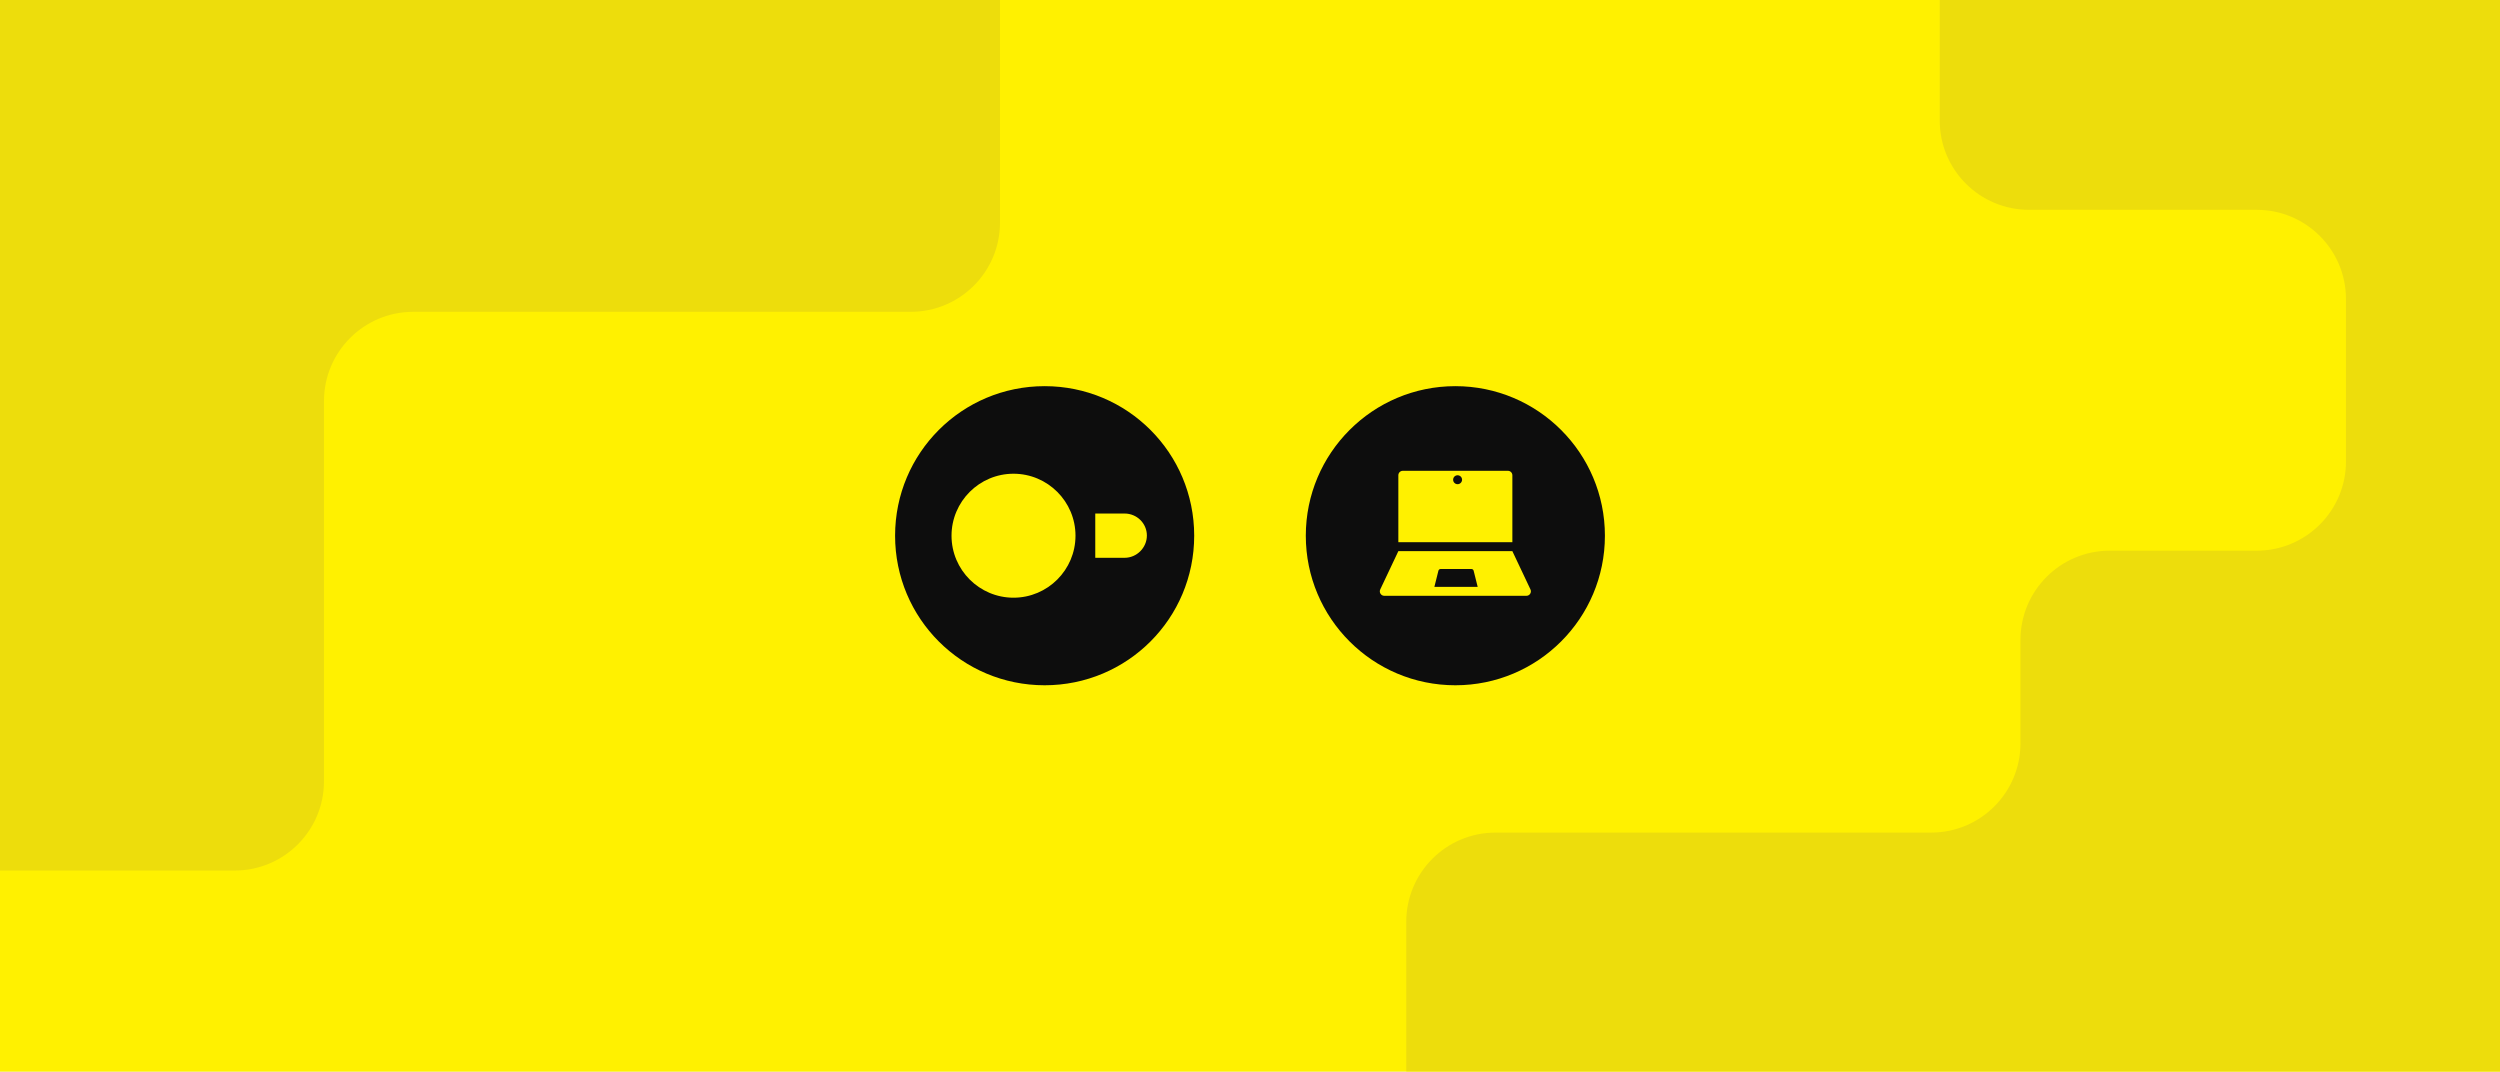
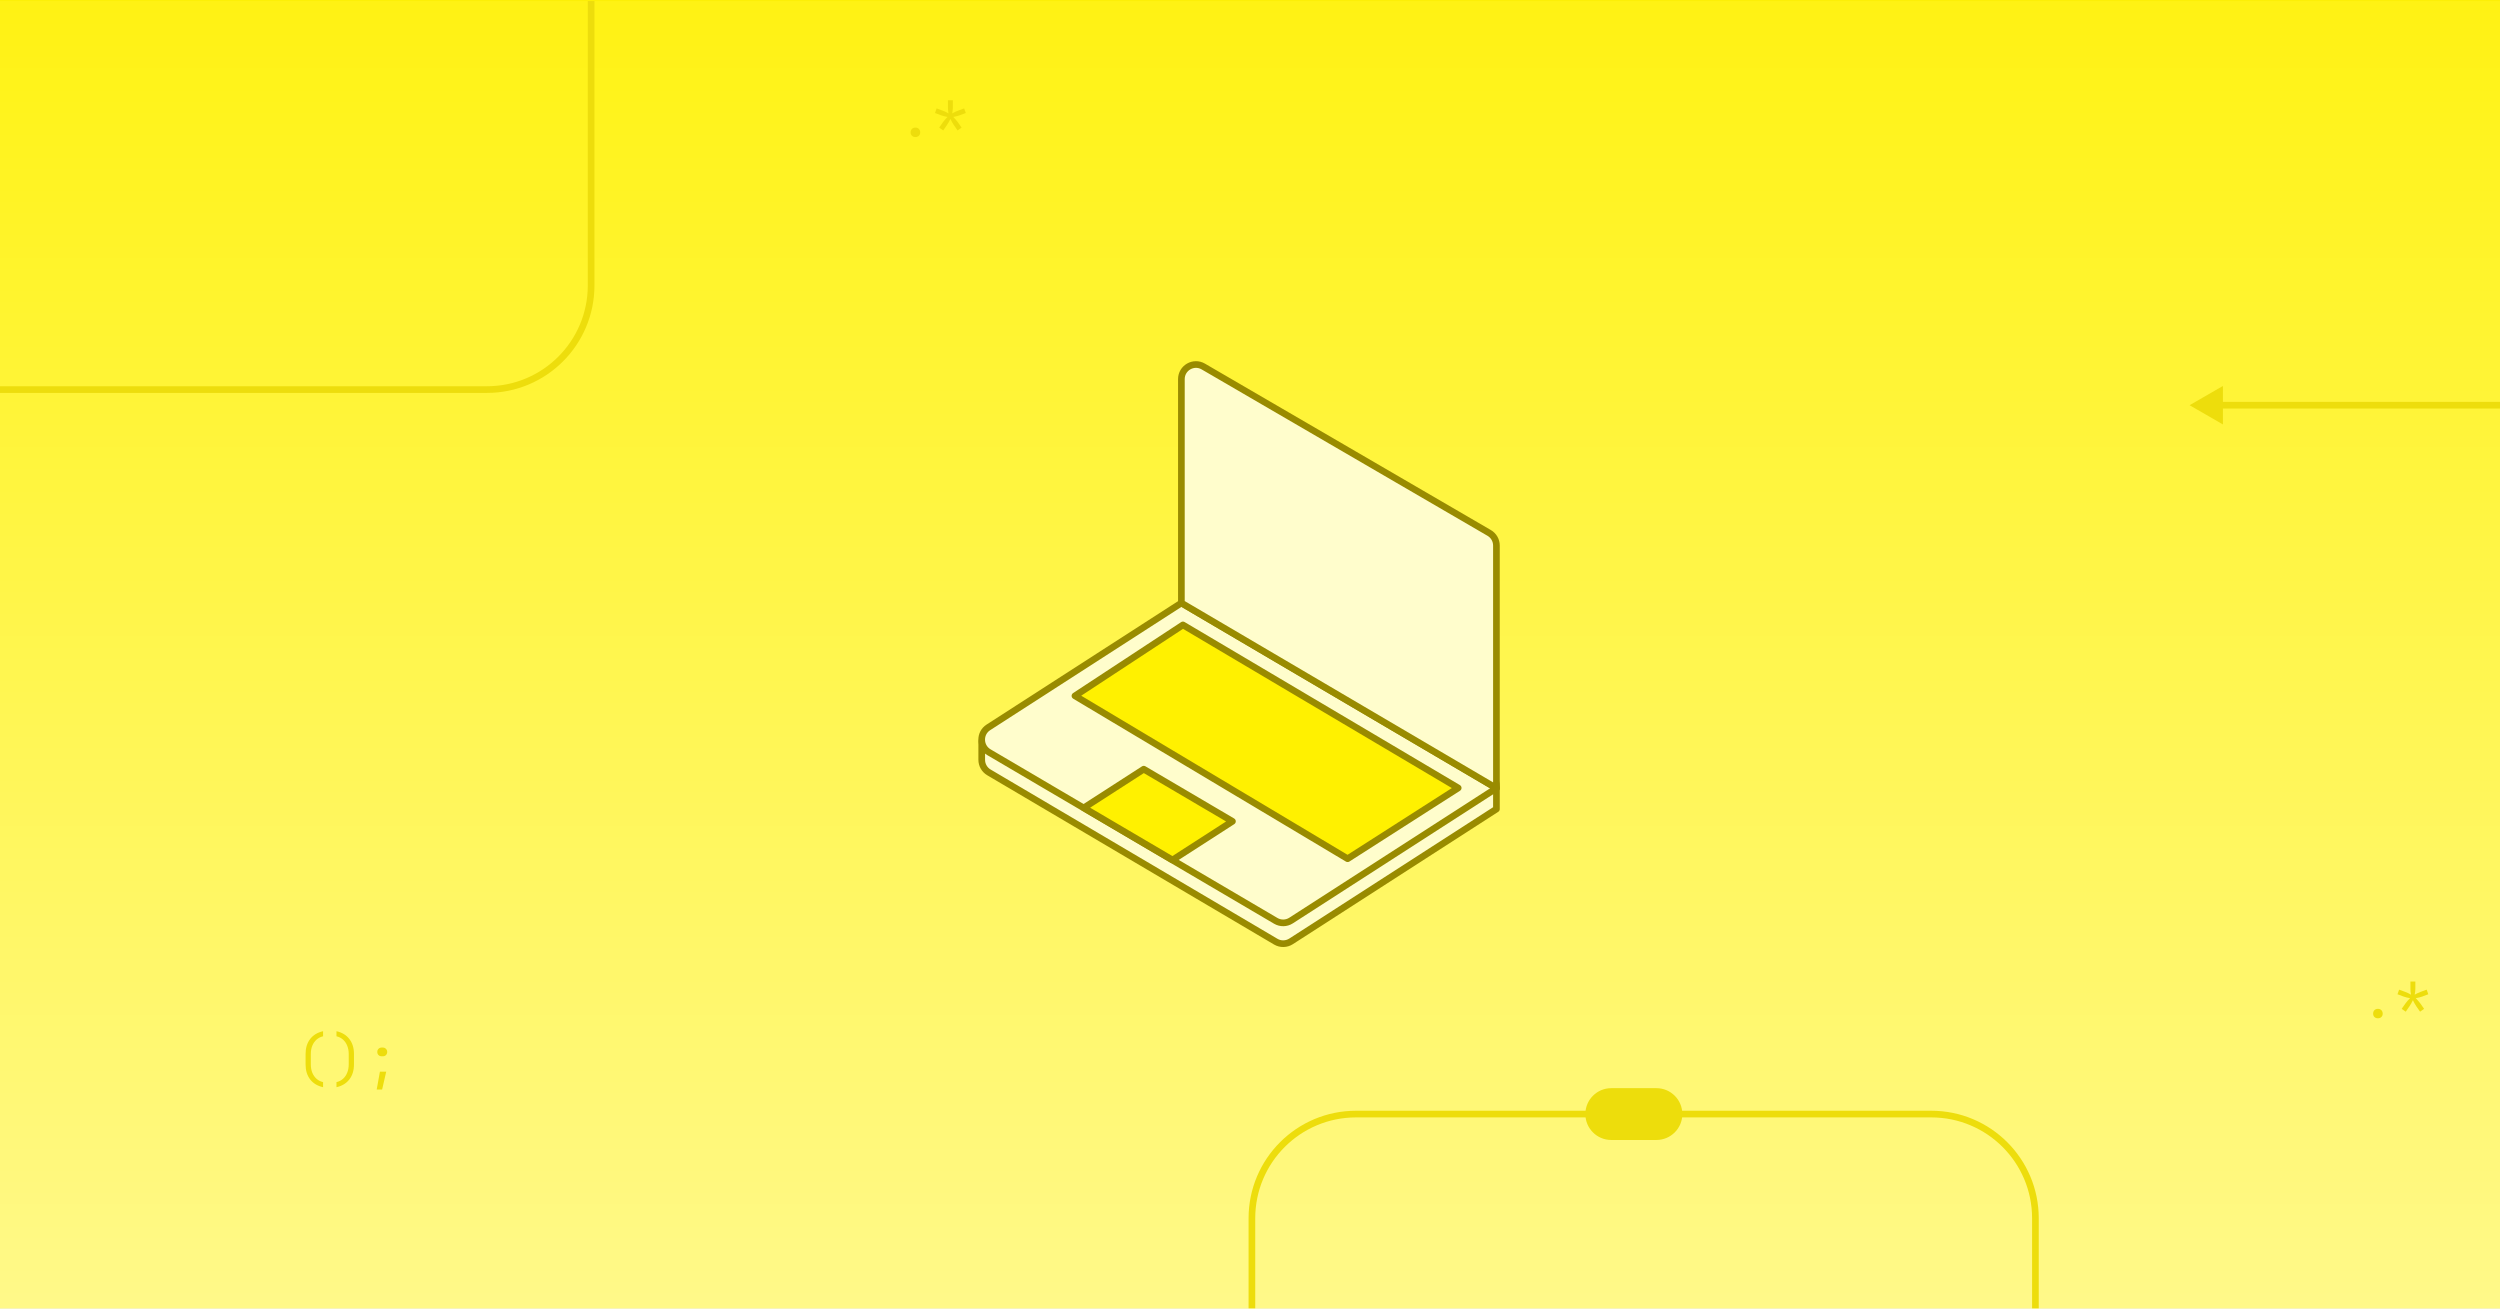
- <svg xmlns="http://www.w3.org/2000/svg" width="560" height="240" fill="none" viewBox="0 0 560 240">
-   <g clip-path="url(#clip0_6570_22168)">
-     <rect width="560" height="240" fill="#FFF100" />
-     <g clip-path="url(#clip1_6570_22168)">
-       <rect width="560" height="240" fill="#FFF100" />
-       <path fill="#EDDD0C" d="M224 49.847L224 -1C224 -12.046 215.046 -21 204 -21L-26 -21C-37.046 -21 -46 -12.046 -46 -1L-46 175C-46 186.046 -37.046 195 -26 195L52.571 195C63.617 195 72.571 186.046 72.571 175L72.571 89.847C72.571 78.801 81.526 69.847 92.571 69.847L204 69.847C215.046 69.847 224 60.893 224 49.847Z" />
-       <path fill="#EDDD0C" d="M472.584 123.352L505.5 123.352C516.546 123.352 525.5 114.397 525.5 103.352L525.5 67C525.5 55.954 516.546 47 505.5 47L454.5 47C443.454 47 434.5 38.046 434.5 27L434.5 -34C434.5 -45.046 443.454 -54 454.5 -54L583 -54C594.046 -54 603 -45.046 603 -34L603 241.5C603 252.546 594.046 261.5 583 261.5L335 261.5C323.954 261.5 315 252.546 315 241.5L315 206.5C315 195.454 323.954 186.5 335 186.5L432.584 186.5C443.629 186.5 452.584 177.546 452.584 166.5L452.584 143.352C452.584 132.306 461.538 123.352 472.584 123.352Z" />
+ <svg xmlns="http://www.w3.org/2000/svg" fill="none" height="628" viewBox="0 0 1200 628" width="1200">
+   <linearGradient id="a" gradientUnits="userSpaceOnUse" x1="589" x2="586.026" y1="-32.315" y2="764.571">
+     <stop offset="0" stop-color="#fdef00" />
+     <stop offset=".939" stop-color="#fffaa3" />
+   </linearGradient>
+   <linearGradient id="b" gradientUnits="userSpaceOnUse" x1="587" x2="587" y1="-103.981" y2="767.01">
+     <stop offset="0" stop-color="#fff100" />
+     <stop offset=".939" stop-color="#fffa99" />
+   </linearGradient>
+   <clipPath id="c">
+     <path d="m0 0h1200v628h-1200z" />
+   </clipPath>
+   <clipPath id="d">
+     <path d="m0 .5h1200v630h-1200z" />
+   </clipPath>
+   <g clip-path="url(#c)">
+     <path d="m0 0h1200v628h-1200z" fill="url(#a)" />
+     <g clip-path="url(#d)">
+       <path d="m0 0h1200v630h-1200z" fill="url(#b)" transform="translate(0 .5)" />
+       <path d="m600.915 643.671v-58.917c0-27.614 22.386-50 50-50h276.085c27.614 0 50 22.386 50 50v58.917" stroke="#eddd0c" stroke-linecap="round" stroke-linejoin="round" stroke-width="3.2" />
+       <path d="m283.74-31.355v168.353c0 27.614-22.385 50-49.999 50l-282.98.002" stroke="#eddd0c" stroke-linejoin="round" stroke-width="3.2" />
+       <g fill="#eddd0c">
+         <path d="m1210 196.1c.88 0 1.6-.717 1.6-1.6 0-.884-.72-1.6-1.6-1.6v1.6zm-159-1.6 16 9.238v-18.476zm159 0v-1.6h-144.6v1.6 1.6h144.6z" />
+         <path d="m155.078 521.86c-2.669-.597-4.741-1.848-6.216-3.752-1.456-1.904-2.184-4.293-2.184-7.168v-5.04c0-2.875.728-5.264 2.184-7.168 1.475-1.904 3.547-3.155 6.216-3.752v2.436c-1.195.28-2.24.812-3.136 1.596-.877.784-1.559 1.764-2.044 2.94-.467 1.157-.7 2.473-.7 3.948v5.04c0 1.456.233 2.772.7 3.948.485 1.176 1.167 2.156 2.044 2.94.896.784 1.941 1.316 3.136 1.596zm6.429 0v-2.436c1.213-.28 2.259-.812 3.136-1.596s1.549-1.764 2.016-2.94c.485-1.176.728-2.492.728-3.948v-5.04c0-1.475-.243-2.791-.728-3.948-.467-1.176-1.139-2.156-2.016-2.94s-1.923-1.316-3.136-1.596v-2.436c2.669.597 4.732 1.848 6.188 3.752 1.475 1.904 2.212 4.293 2.212 7.168v5.04c0 2.875-.737 5.264-2.212 7.168-1.456 1.904-3.519 3.155-6.188 3.752zm21.689-14.84c-.616 0-1.12-.196-1.512-.588s-.588-.896-.588-1.512c0-.597.196-1.092.588-1.484.411-.411.915-.616 1.512-.616h.56c.598 0 1.092.205 1.484.616.411.392.616.887.616 1.484 0 .616-.196 1.12-.588 1.512s-.896.588-1.512.588zm-2.38 15.96 1.54-8.568h3.024l-1.96 8.568z" />
+         <path d="m1141.4 488.78c-.69 0-1.25-.205-1.68-.616-.41-.411-.62-.943-.62-1.596 0-.691.21-1.251.62-1.68.43-.429.99-.644 1.68-.644s1.24.215 1.65.644c.43.429.65.989.65 1.68 0 .653-.22 1.185-.65 1.596-.41.411-.96.616-1.65.616zm13.35-3.164-1.94-1.372 1.82-2.604c.25-.336.57-.747.98-1.232.43-.485.83-.915 1.21-1.288-.53-.075-1.08-.187-1.65-.336-.58-.149-1.04-.289-1.38-.42l-2.99-1.12.78-2.212 3.03 1.12c.31.112.73.289 1.26.532.52.243.99.495 1.42.756-.09-.485-.16-.98-.22-1.484-.04-.523-.06-.961-.06-1.316v-3.5h2.36v3.5c0 .355-.03.793-.09 1.316-.05.504-.13.999-.22 1.484.45-.261.92-.513 1.43-.756.52-.243.95-.42 1.28-.532l3.03-1.12.78 2.212-2.99 1.12c-.34.131-.8.271-1.38.42s-1.13.261-1.65.336c.37.373.78.812 1.21 1.316.42.485.75.887.98 1.204l1.82 2.604-1.94 1.372-1.82-2.632c-.22-.317-.49-.756-.81-1.316s-.59-1.083-.81-1.568c-.22.485-.5 1.008-.81 1.568-.32.541-.59.98-.81 1.316z" />
+         <path d="m439.4 65.78c-.691 0-1.251-.205-1.68-.616-.411-.411-.616-.943-.616-1.596 0-.691.205-1.251.616-1.68.429-.429.989-.644 1.68-.644s1.241.215 1.652.644c.429.429.644.989.644 1.68 0 .653-.215 1.185-.644 1.596-.411.411-.961.616-1.652.616zm13.345-3.164-1.932-1.372 1.82-2.604c.243-.336.569-.747.98-1.232.429-.485.831-.915 1.204-1.288-.523-.075-1.073-.187-1.652-.336s-1.036-.289-1.372-.42l-2.996-1.12.784-2.212 3.024 1.12c.317.112.737.289 1.26.532s.999.495 1.428.756c-.093-.485-.168-.98-.224-1.484-.037-.523-.056-.961-.056-1.316v-3.5h2.352v3.5c0 .355-.028.793-.084 1.316-.056.504-.131.999-.224 1.484.448-.261.924-.513 1.428-.756.523-.243.952-.42 1.288-.532l3.024-1.12.784 2.212-2.996 1.12c-.336.131-.793.271-1.372.42s-1.129.261-1.652.336c.373.373.775.812 1.204 1.316.429.485.756.887.98 1.204l1.82 2.604-1.932 1.372-1.82-2.632c-.224-.317-.495-.756-.812-1.316s-.588-1.083-.812-1.568c-.224.485-.495 1.008-.812 1.568-.317.541-.588.98-.812 1.316z" />
+         <rect height="43.349" rx="10.837" stroke="#eddd0c" stroke-width="3.2" transform="matrix(0 -1 1 0 216.979 1308.163)" width="21.675" x="762.571" y="545.592" />
+       </g>
    </g>
-     <path fill="#0D0D0D" d="M234 153.5C215.467 153.5 200.5 138.533 200.5 120C200.5 101.467 215.467 86.5 234 86.5C252.533 86.5 267.5 101.467 267.5 120C267.5 138.533 252.533 153.5 234 153.5Z" />
-     <path fill="#FFF100" d="M251.912 115.03H245.34V124.948H251.912C254.637 124.948 256.901 122.684 256.901 119.959C256.901 117.214 254.637 115.03 251.912 115.03Z" />
-     <path fill="#FFF100" d="M213.141 120C213.141 127.654 219.372 133.885 227.026 133.885C234.68 133.885 240.911 127.654 240.911 120C240.911 112.346 234.68 106.115 227.026 106.115C219.372 106.115 213.141 112.346 213.141 120Z" />
-     <rect width="67" height="67" x="292.5" y="86.5" fill="#0D0D0D" rx="33.5" />
-     <path fill="#FFF100" d="M313.229 106.459C313.229 105.907 313.677 105.459 314.229 105.459H337.77C338.322 105.459 338.77 105.907 338.77 106.459V121.459H313.229V106.459Z" />
-     <path fill="#FFF100" d="M313.23 123.459H338.77L342.825 132.031C343.139 132.695 342.655 133.459 341.921 133.459H310.079C309.345 133.459 308.861 132.695 309.175 132.031L313.23 123.459Z" />
-     <circle cx="326.5" cy="107.459" r="1" fill="#0D0D0D" />
-     <path fill="#0D0D0D" d="M331 131.459H321.3L322.205 127.837C322.261 127.614 322.461 127.458 322.69 127.458H329.61C329.839 127.458 330.039 127.614 330.095 127.837L331 131.459Z" />
+     <g stroke="#998b00" stroke-linecap="round" stroke-linejoin="round" stroke-miterlimit="10" stroke-width="3.2">
+       <path d="m567.065 299.426 147.281 71.619c2.409 1.172 3.939 3.616 3.939 6.295v10.996l-98.57 63.52c-2.225 1.434-5.07 1.49-7.35.145l-137.694-81.263c-2.133-1.259-3.442-3.552-3.442-6.029v-7.819c0-2.54 1.375-4.881 3.595-6.117z" fill="#fffdcc" />
+       <path d="m567.064 289.426 151.22 88.91-98.576 63.525c-2.222 1.432-5.061 1.49-7.34.15l-137.705-80.955c-4.494-2.642-4.627-9.094-.245-11.918z" fill="#fffdcc" />
+       <path d="m567.807 299.961 132.126 78.259-53.077 33.967-130.883-78.178z" fill="#fff100" />
+       <path d="m548.994 369.209 42.58 25.035-28.777 18.545-42.58-25.032z" fill="#fff100" />
+       <path d="m567.064 289.425 151.22 88.91v-116.485c0-2.492-1.324-4.796-3.478-6.05l-137.22-79.871c-4.667-2.716-10.522.65-10.522 6.05z" fill="#fffdcc" />
+     </g>
  </g>
-   <defs>
-     <clipPath id="clip0_6570_22168">
-       <rect width="560" height="240" fill="#fff" />
-     </clipPath>
-     <clipPath id="clip1_6570_22168">
-       <rect width="560" height="240" fill="#fff" />
-     </clipPath>
-   </defs>
</svg>
